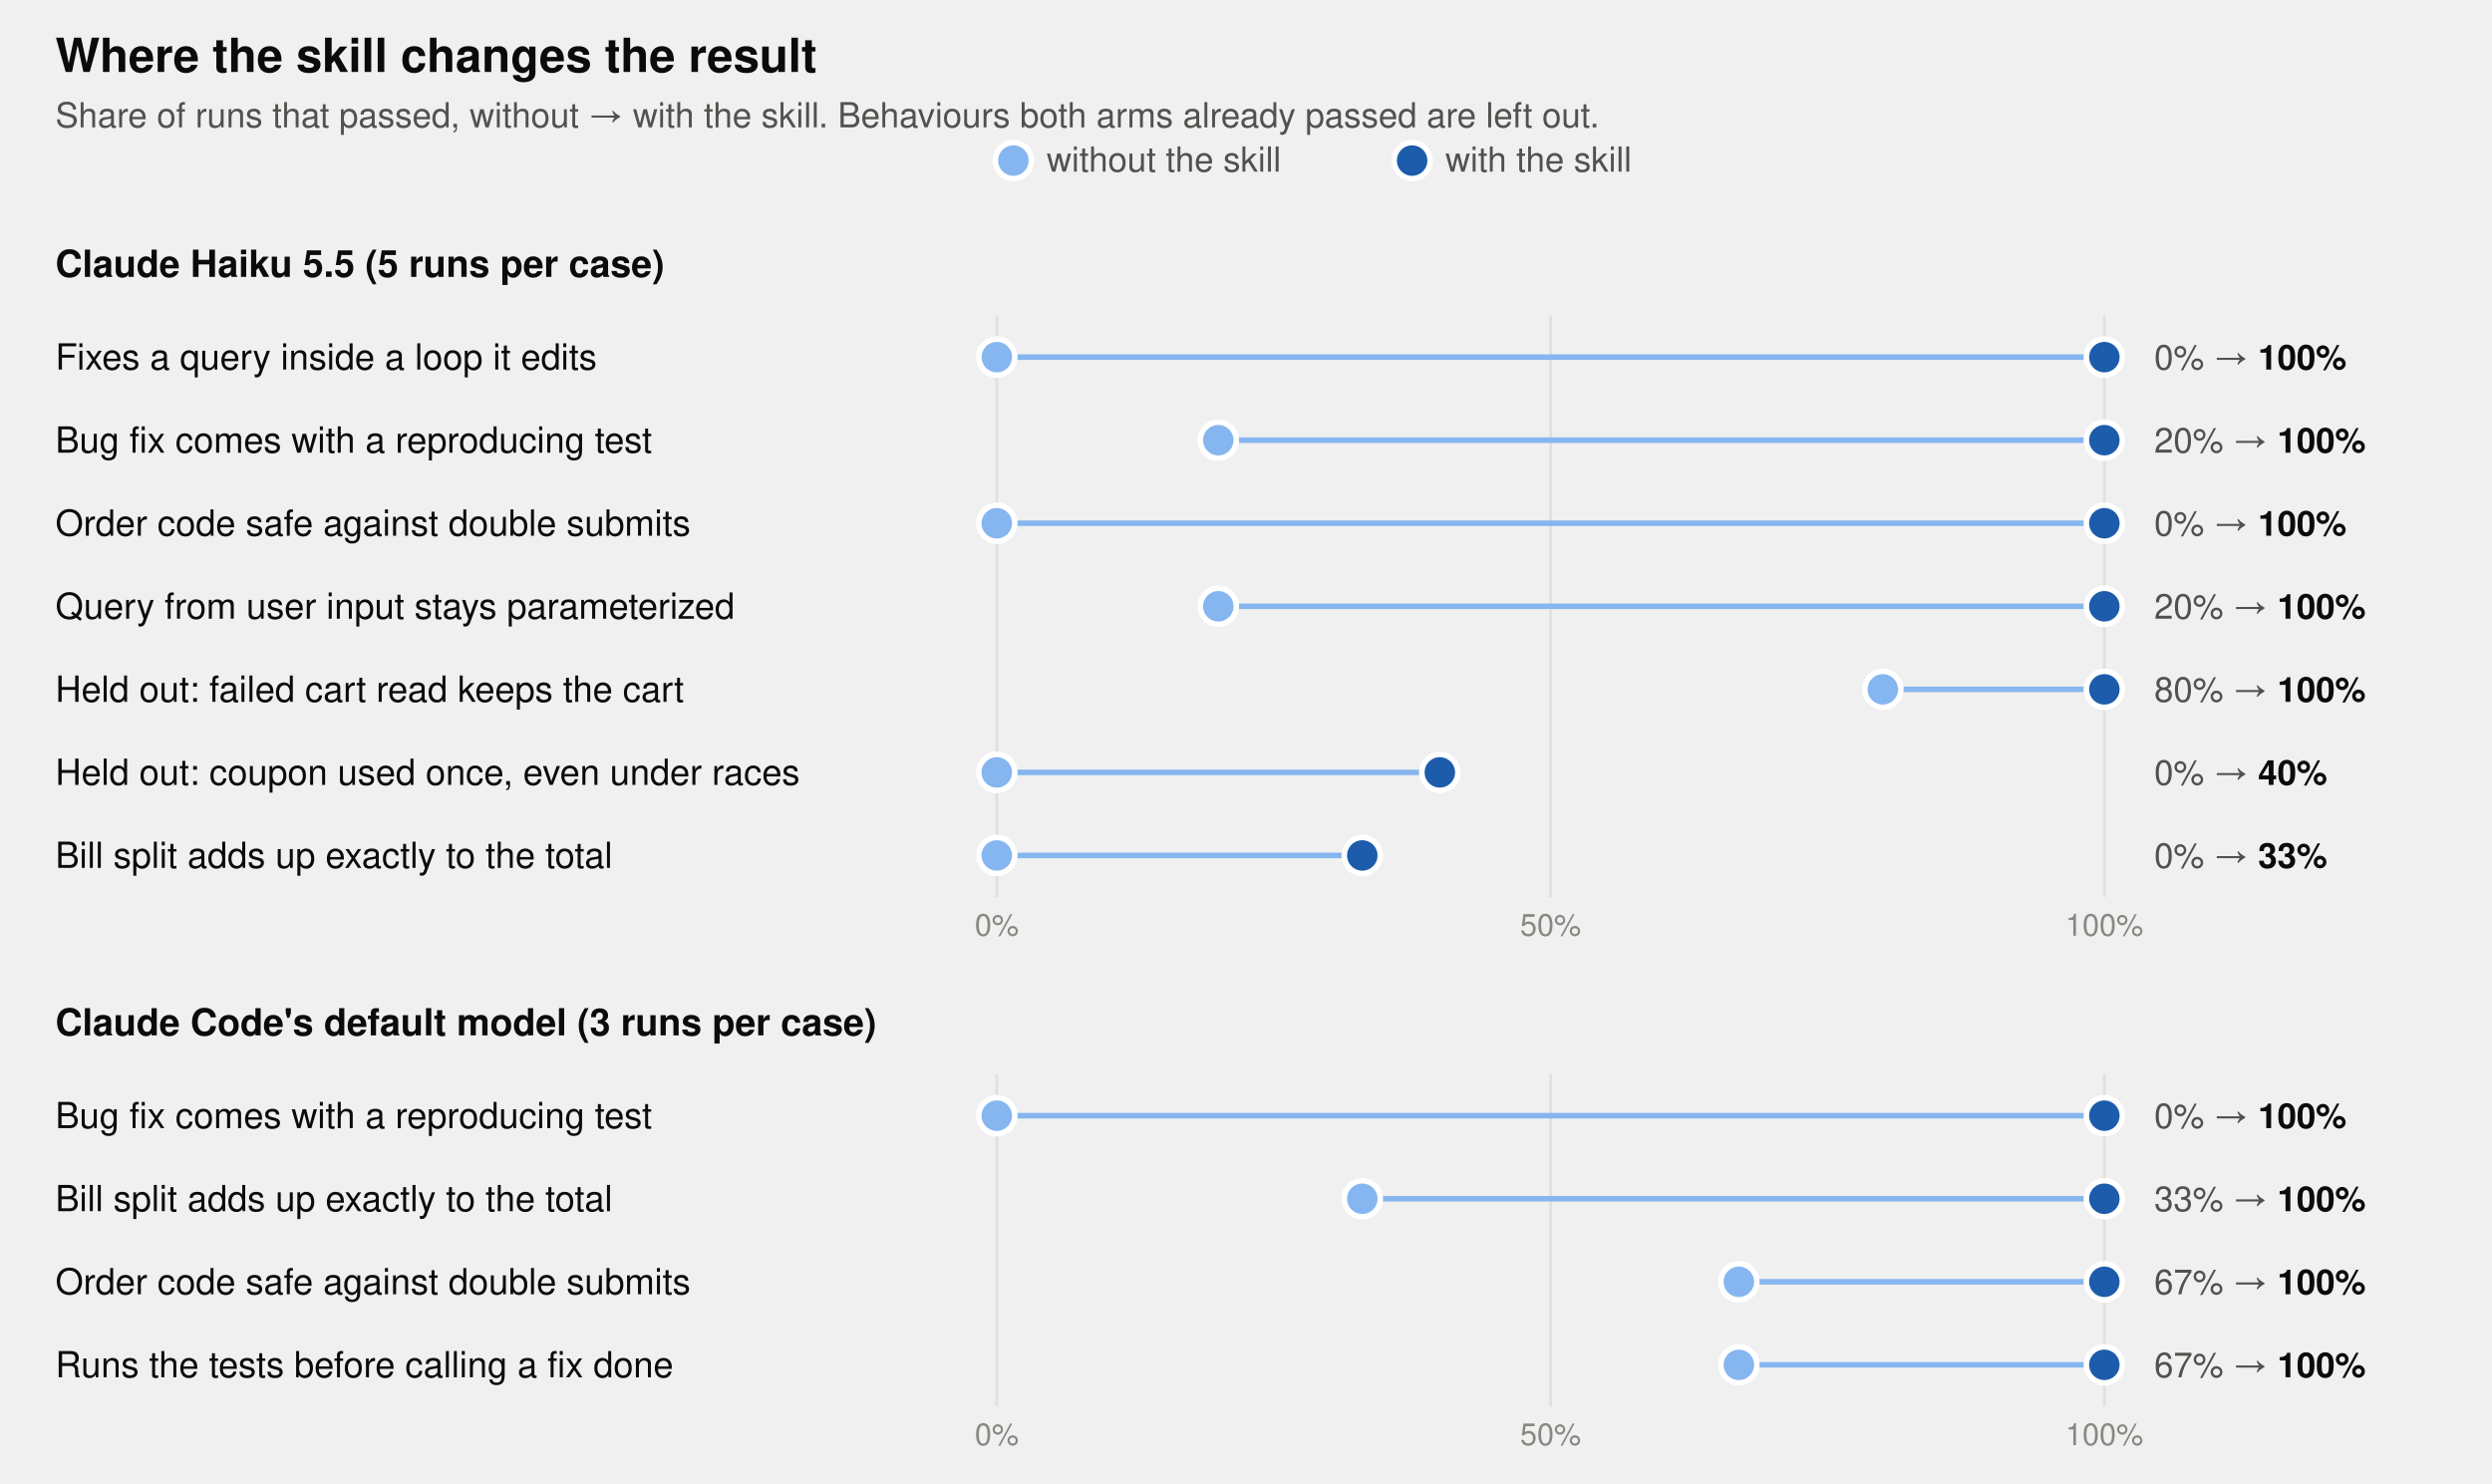
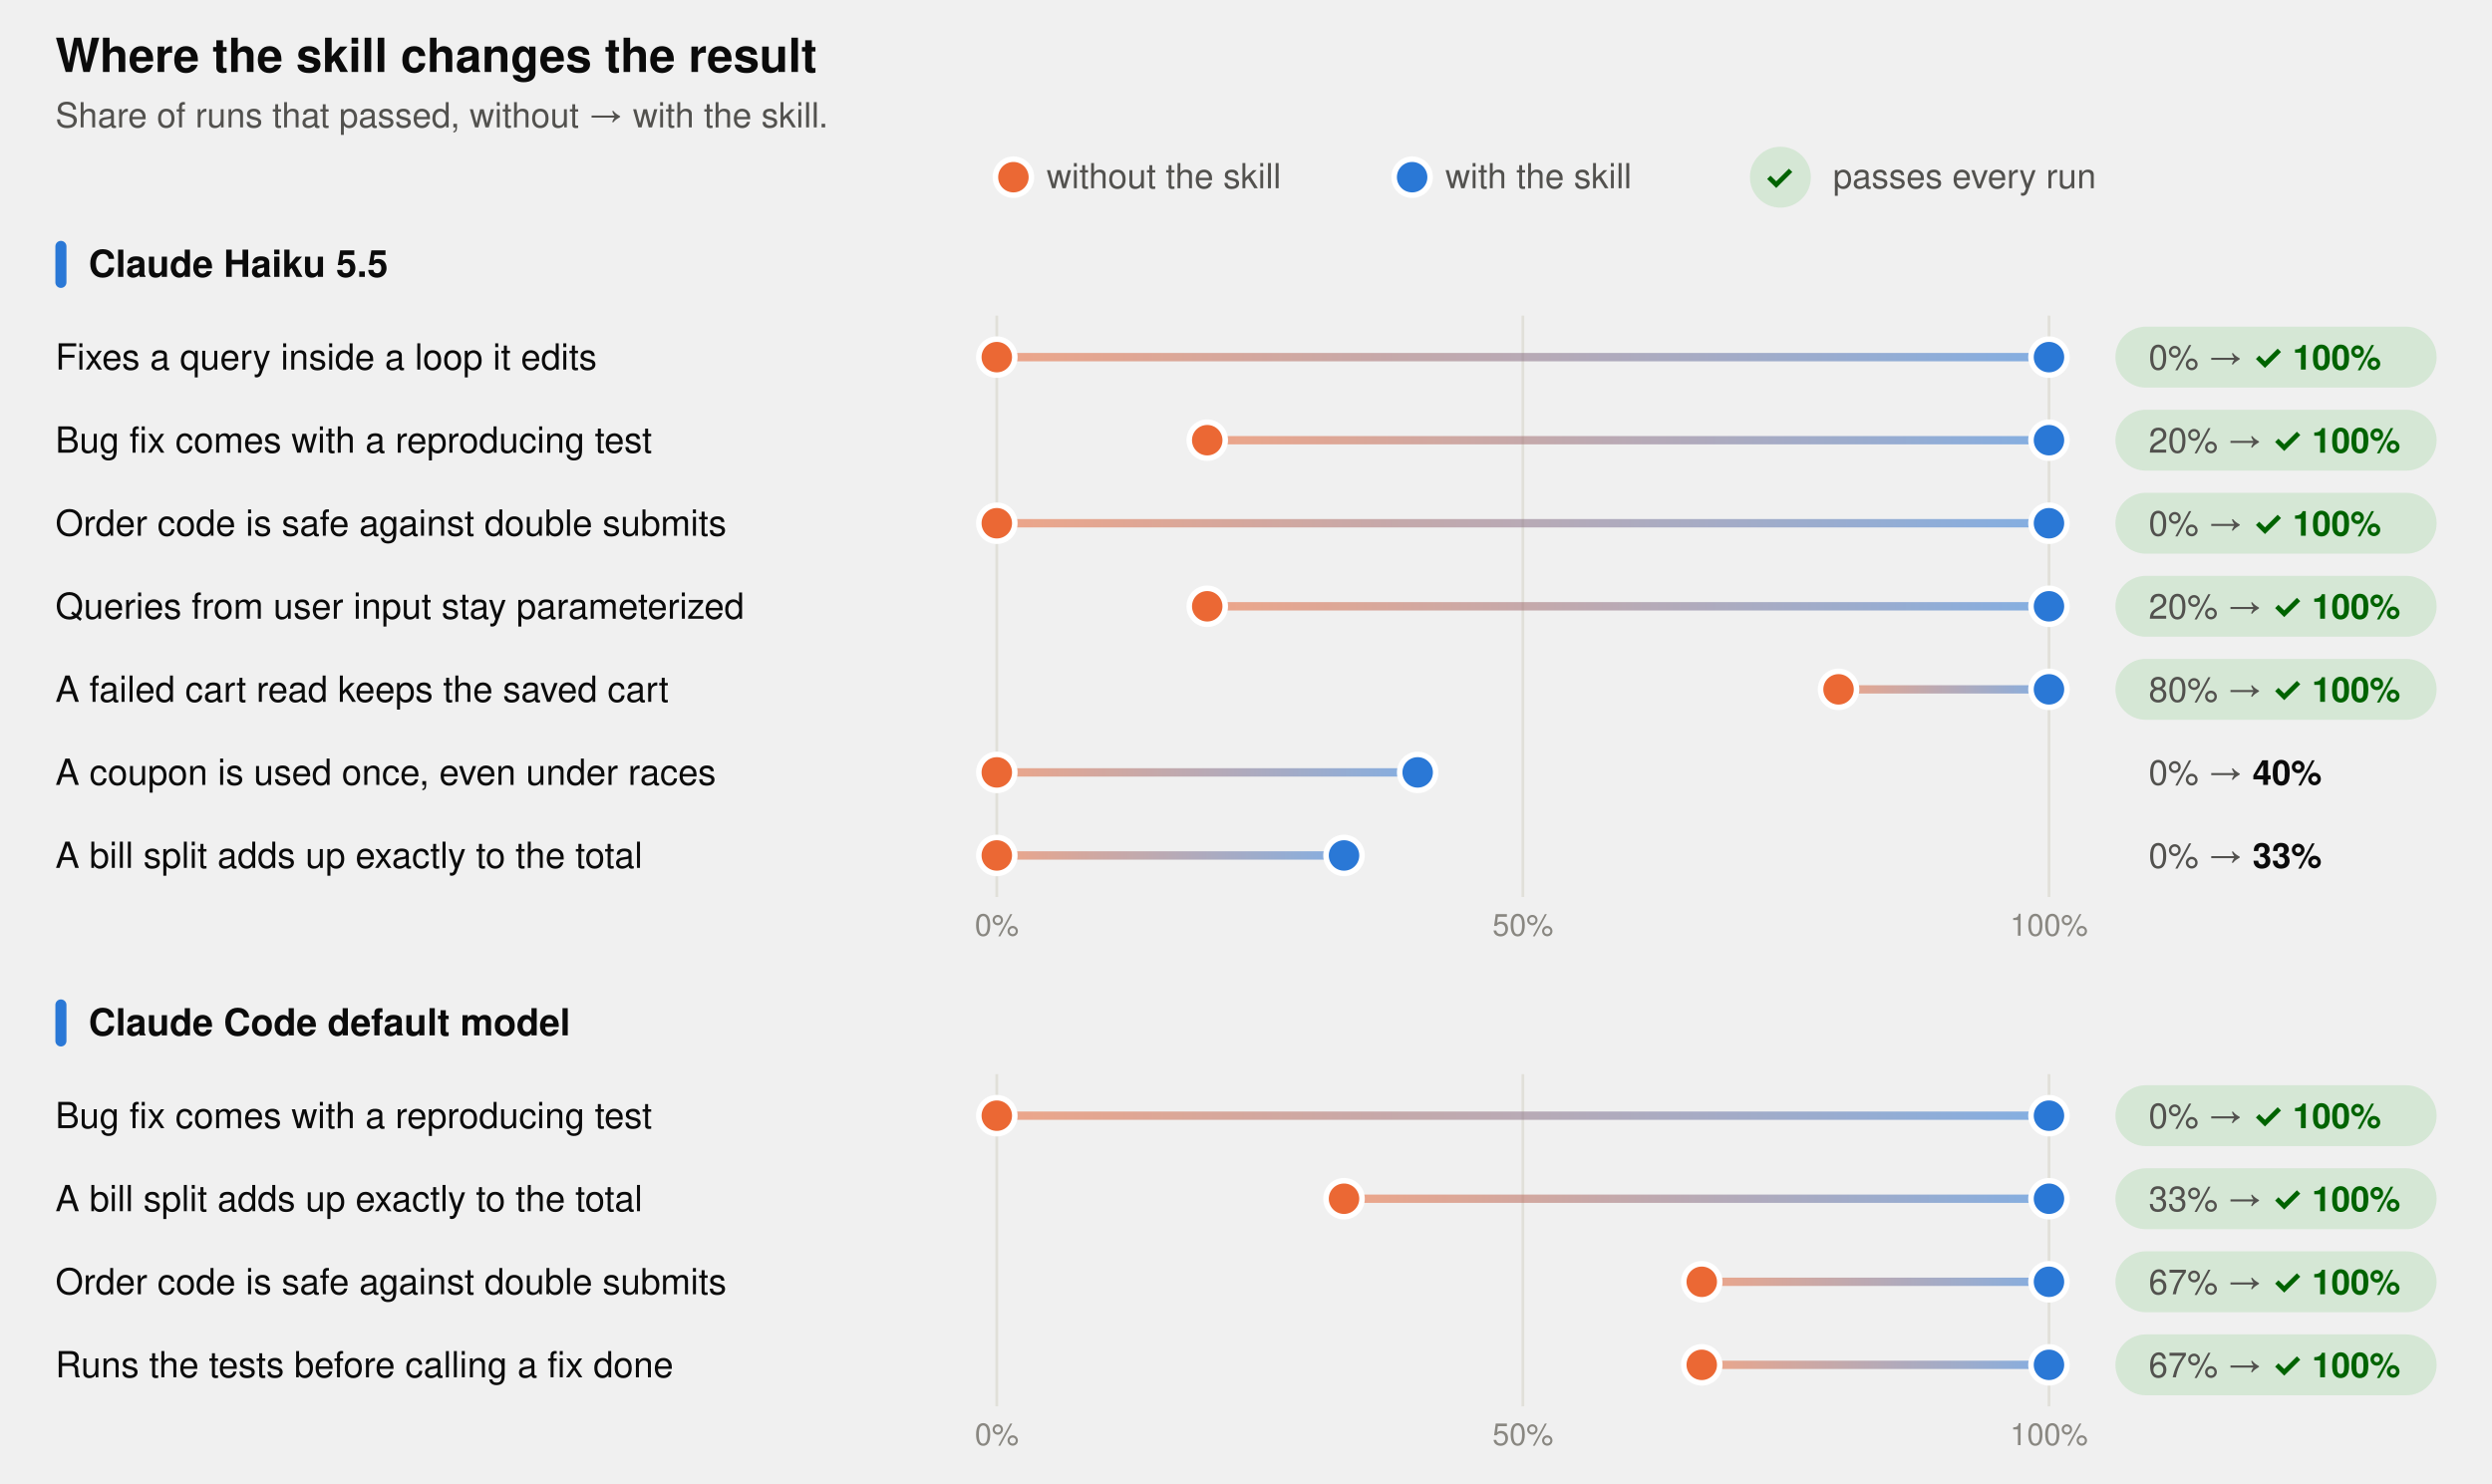
<svg xmlns="http://www.w3.org/2000/svg" width="900" height="536" viewBox="0 0 900 536" role="img" aria-labelledby="title desc">
  <style>
  .head   { fill: #0b0b0b; font: 700 17px -apple-system, "Segoe UI", Helvetica, Arial, sans-serif; }
  .sub    { fill: #52514e; font: 400 12.5px -apple-system, "Segoe UI", Helvetica, Arial, sans-serif; }
  .panel  { fill: #0b0b0b; font: 600 13.5px -apple-system, "Segoe UI", Helvetica, Arial, sans-serif; }
  .label  { fill: #0b0b0b; font: 400 13px -apple-system, "Segoe UI", Helvetica, Arial, sans-serif; }
  .value  { fill: #52514e; font: 400 12.5px -apple-system, "Segoe UI", Helvetica, Arial, sans-serif; }
  .strong { fill: #0b0b0b; font-weight: 700; }
+   .pass   { fill: #006300; font-weight: 700; }
+   .pass-bg { fill: #0ca30c; fill-opacity: 0.12; }
  .tick   { fill: #898781; font: 400 11px -apple-system, "Segoe UI", Helvetica, Arial, sans-serif; }
  .legend { fill: #52514e; font: 400 12.5px -apple-system, "Segoe UI", Helvetica, Arial, sans-serif; }
  .grid   { stroke: #e1e0d9; stroke-width: 1; }
-   .gain   { stroke: #86b6ef; stroke-width: 2; }
-   .without { fill: #86b6ef; stroke: #ffffff; stroke-width: 2; }
-   .with    { fill: #1c5cab; stroke: #ffffff; stroke-width: 2; }
+   .accent { fill: #2a78d6; }
+   .gain   { stroke-width: 3; stroke-linecap: round; }
+   .g0 { stop-color: #eb6834; stop-opacity: 0.55; }
+   .g1 { stop-color: #2a78d6; stop-opacity: 0.55; }
+   .without { fill: #eb6834; stroke: #ffffff; stroke-width: 2; }
+   .with    { fill: #2a78d6; stroke: #ffffff; stroke-width: 2; }
  @media (prefers-color-scheme: dark) {
    .head, .panel, .label, .strong { fill: #f0efec; }
    .sub, .value, .legend { fill: #c3c2b7; }
+     .pass   { fill: #0ca30c; }
+     .pass-bg { fill-opacity: 0.18; }
    .grid   { stroke: #2c2c2a; }
-     .gain   { stroke: #184f95; }
-     .without { fill: #184f95; stroke: #0d1117; }
-     .with    { fill: #6da7ec; stroke: #0d1117; }
+     .accent { fill: #3987e5; }
+     .g0 { stop-color: #d95926; }
+     .g1 { stop-color: #3987e5; }
+     .without { fill: #d95926; stroke: #0d1117; }
+     .with    { fill: #3987e5; stroke: #0d1117; }
  }
</style>
  <text class="head" x="20" y="26">Where the skill changes the result</text>
-   <text class="sub" x="20" y="46">Share of runs that passed, without → with the skill. Behaviours both arms already passed are left out.</text>
-   <circle class="without" cx="366" cy="58" r="6.5" />
-   <text class="legend" x="378" y="62">without the skill</text>
-   <circle class="with" cx="510" cy="58" r="6.5" />
-   <text class="legend" x="522" y="62">with the skill</text>
-   <text class="panel" x="20" y="100">Claude Haiku 5.5 (5 runs per case)</text>
+   <text class="sub" x="20" y="46">Share of runs that passed, without → with the skill.</text>
+   <circle class="without" cx="366" cy="64" r="6.5" />
+   <text class="legend" x="378" y="68">without the skill</text>
+   <circle class="with" cx="510" cy="64" r="6.5" />
+   <text class="legend" x="522" y="68">with the skill</text>
+   <rect class="pass-bg" x="632" y="53" width="22" height="22" rx="11" />
+   <text class="pass" x="637" y="68.5" style="font: 700 12.5px -apple-system, 'Segoe UI', Helvetica, Arial, sans-serif">✓</text>
+   <text class="legend" x="662" y="68">passes every run</text>
+   <rect class="accent" x="20" y="87" width="4" height="17" rx="2" />
+   <text class="panel" x="32" y="100">Claude Haiku 5.5</text>
  <line class="grid" x1="360.0" y1="114" x2="360.0" y2="324" />
-   <line class="grid" x1="560.0" y1="114" x2="560.0" y2="324" />
-   <line class="grid" x1="760.0" y1="114" x2="760.0" y2="324" />
+   <line class="grid" x1="550.0" y1="114" x2="550.0" y2="324" />
+   <line class="grid" x1="740.0" y1="114" x2="740.0" y2="324" />
  <text class="label" x="20" y="133.5">Fixes a query inside a loop it edits</text>
-   <line class="gain" x1="360.0" y1="129.0" x2="760.0" y2="129.0" />
-   <circle class="without" cx="360.0" cy="129.0" r="6.5" />
-   <circle class="with" cx="760.0" cy="129.0" r="6.5" />
-   <text class="value" x="778" y="133.5">0% → <tspan class="strong">100%</tspan>
+   <linearGradient id="gain6" gradientUnits="userSpaceOnUse" x1="360.0" x2="740.0" y1="0" y2="0">
+     <stop offset="0" class="g0" />
+     <stop offset="1" class="g1" />
+   </linearGradient>
+   <line class="gain" stroke="url(#gain6)" x1="360.0" y1="129" x2="740.0" y2="129" />
+   <circle class="without" cx="360.0" cy="129" r="6.5" />
+   <circle class="with" cx="740.0" cy="129" r="6.5" />
+   <rect class="pass-bg" x="764" y="118" width="116" height="22" rx="11" />
+   <text class="value" x="776" y="133.5">0% → <tspan class="pass">✓ 100%</tspan>
  </text>
  <text class="label" x="20" y="163.5">Bug fix comes with a reproducing test</text>
-   <line class="gain" x1="440.0" y1="159.0" x2="760.0" y2="159.0" />
-   <circle class="without" cx="440.0" cy="159.0" r="6.5" />
-   <circle class="with" cx="760.0" cy="159.0" r="6.5" />
-   <text class="value" x="778" y="163.5">20% → <tspan class="strong">100%</tspan>
+   <linearGradient id="gain13" gradientUnits="userSpaceOnUse" x1="436.0" x2="740.0" y1="0" y2="0">
+     <stop offset="0" class="g0" />
+     <stop offset="1" class="g1" />
+   </linearGradient>
+   <line class="gain" stroke="url(#gain13)" x1="436.0" y1="159" x2="740.0" y2="159" />
+   <circle class="without" cx="436.0" cy="159" r="6.5" />
+   <circle class="with" cx="740.0" cy="159" r="6.5" />
+   <rect class="pass-bg" x="764" y="148" width="116" height="22" rx="11" />
+   <text class="value" x="776" y="163.5">20% → <tspan class="pass">✓ 100%</tspan>
  </text>
-   <text class="label" x="20" y="193.5">Order code safe against double submits</text>
-   <line class="gain" x1="360.0" y1="189.0" x2="760.0" y2="189.0" />
-   <circle class="without" cx="360.0" cy="189.0" r="6.5" />
-   <circle class="with" cx="760.0" cy="189.0" r="6.5" />
-   <text class="value" x="778" y="193.5">0% → <tspan class="strong">100%</tspan>
+   <text class="label" x="20" y="193.5">Order code is safe against double submits</text>
+   <linearGradient id="gain20" gradientUnits="userSpaceOnUse" x1="360.0" x2="740.0" y1="0" y2="0">
+     <stop offset="0" class="g0" />
+     <stop offset="1" class="g1" />
+   </linearGradient>
+   <line class="gain" stroke="url(#gain20)" x1="360.0" y1="189" x2="740.0" y2="189" />
+   <circle class="without" cx="360.0" cy="189" r="6.5" />
+   <circle class="with" cx="740.0" cy="189" r="6.5" />
+   <rect class="pass-bg" x="764" y="178" width="116" height="22" rx="11" />
+   <text class="value" x="776" y="193.5">0% → <tspan class="pass">✓ 100%</tspan>
  </text>
-   <text class="label" x="20" y="223.5">Query from user input stays parameterized</text>
-   <line class="gain" x1="440.0" y1="219.0" x2="760.0" y2="219.0" />
-   <circle class="without" cx="440.0" cy="219.0" r="6.5" />
-   <circle class="with" cx="760.0" cy="219.0" r="6.5" />
-   <text class="value" x="778" y="223.5">20% → <tspan class="strong">100%</tspan>
+   <text class="label" x="20" y="223.5">Queries from user input stay parameterized</text>
+   <linearGradient id="gain27" gradientUnits="userSpaceOnUse" x1="436.0" x2="740.0" y1="0" y2="0">
+     <stop offset="0" class="g0" />
+     <stop offset="1" class="g1" />
+   </linearGradient>
+   <line class="gain" stroke="url(#gain27)" x1="436.0" y1="219" x2="740.0" y2="219" />
+   <circle class="without" cx="436.0" cy="219" r="6.5" />
+   <circle class="with" cx="740.0" cy="219" r="6.5" />
+   <rect class="pass-bg" x="764" y="208" width="116" height="22" rx="11" />
+   <text class="value" x="776" y="223.5">20% → <tspan class="pass">✓ 100%</tspan>
  </text>
-   <text class="label" x="20" y="253.5">Held out: failed cart read keeps the cart</text>
-   <line class="gain" x1="680.0" y1="249.0" x2="760.0" y2="249.0" />
-   <circle class="without" cx="680.0" cy="249.0" r="6.5" />
-   <circle class="with" cx="760.0" cy="249.0" r="6.5" />
-   <text class="value" x="778" y="253.5">80% → <tspan class="strong">100%</tspan>
+   <text class="label" x="20" y="253.5">A failed cart read keeps the saved cart</text>
+   <linearGradient id="gain34" gradientUnits="userSpaceOnUse" x1="664.0" x2="740.0" y1="0" y2="0">
+     <stop offset="0" class="g0" />
+     <stop offset="1" class="g1" />
+   </linearGradient>
+   <line class="gain" stroke="url(#gain34)" x1="664.0" y1="249" x2="740.0" y2="249" />
+   <circle class="without" cx="664.0" cy="249" r="6.5" />
+   <circle class="with" cx="740.0" cy="249" r="6.5" />
+   <rect class="pass-bg" x="764" y="238" width="116" height="22" rx="11" />
+   <text class="value" x="776" y="253.5">80% → <tspan class="pass">✓ 100%</tspan>
  </text>
-   <text class="label" x="20" y="283.5">Held out: coupon used once, even under races</text>
-   <line class="gain" x1="360.0" y1="279.0" x2="520.0" y2="279.0" />
-   <circle class="without" cx="360.0" cy="279.0" r="6.5" />
-   <circle class="with" cx="520.0" cy="279.0" r="6.5" />
-   <text class="value" x="778" y="283.5">0% → <tspan class="strong">40%</tspan>
+   <text class="label" x="20" y="283.5">A coupon is used once, even under races</text>
+   <linearGradient id="gain41" gradientUnits="userSpaceOnUse" x1="360.0" x2="512.0" y1="0" y2="0">
+     <stop offset="0" class="g0" />
+     <stop offset="1" class="g1" />
+   </linearGradient>
+   <line class="gain" stroke="url(#gain41)" x1="360.0" y1="279" x2="512.0" y2="279" />
+   <circle class="without" cx="360.0" cy="279" r="6.5" />
+   <circle class="with" cx="512.0" cy="279" r="6.5" />
+   <text class="value" x="776" y="283.5">0% → <tspan class="strong">40%</tspan>
  </text>
-   <text class="label" x="20" y="313.5">Bill split adds up exactly to the total</text>
-   <line class="gain" x1="360.0" y1="309.0" x2="492.0" y2="309.0" />
-   <circle class="without" cx="360.0" cy="309.0" r="6.5" />
-   <circle class="with" cx="492.0" cy="309.0" r="6.5" />
-   <text class="value" x="778" y="313.5">0% → <tspan class="strong">33%</tspan>
+   <text class="label" x="20" y="313.5">A bill split adds up exactly to the total</text>
+   <linearGradient id="gain47" gradientUnits="userSpaceOnUse" x1="360.0" x2="485.4" y1="0" y2="0">
+     <stop offset="0" class="g0" />
+     <stop offset="1" class="g1" />
+   </linearGradient>
+   <line class="gain" stroke="url(#gain47)" x1="360.0" y1="309" x2="485.4" y2="309" />
+   <circle class="without" cx="360.0" cy="309" r="6.5" />
+   <circle class="with" cx="485.4" cy="309" r="6.5" />
+   <text class="value" x="776" y="313.5">0% → <tspan class="strong">33%</tspan>
  </text>
  <text class="tick" x="360.0" y="338" text-anchor="middle">0%</text>
-   <text class="tick" x="560.0" y="338" text-anchor="middle">50%</text>
-   <text class="tick" x="760.0" y="338" text-anchor="middle">100%</text>
-   <text class="panel" x="20" y="374">Claude Code's default model (3 runs per case)</text>
+   <text class="tick" x="550.0" y="338" text-anchor="middle">50%</text>
+   <text class="tick" x="740.0" y="338" text-anchor="middle">100%</text>
+   <rect class="accent" x="20" y="361" width="4" height="17" rx="2" />
+   <text class="panel" x="32" y="374">Claude Code default model</text>
  <line class="grid" x1="360.0" y1="388" x2="360.0" y2="508" />
-   <line class="grid" x1="560.0" y1="388" x2="560.0" y2="508" />
-   <line class="grid" x1="760.0" y1="388" x2="760.0" y2="508" />
+   <line class="grid" x1="550.0" y1="388" x2="550.0" y2="508" />
+   <line class="grid" x1="740.0" y1="388" x2="740.0" y2="508" />
  <text class="label" x="20" y="407.5">Bug fix comes with a reproducing test</text>
-   <line class="gain" x1="360.0" y1="403.0" x2="760.0" y2="403.0" />
-   <circle class="without" cx="360.0" cy="403.0" r="6.5" />
-   <circle class="with" cx="760.0" cy="403.0" r="6.5" />
-   <text class="value" x="778" y="407.5">0% → <tspan class="strong">100%</tspan>
+   <linearGradient id="gain61" gradientUnits="userSpaceOnUse" x1="360.0" x2="740.0" y1="0" y2="0">
+     <stop offset="0" class="g0" />
+     <stop offset="1" class="g1" />
+   </linearGradient>
+   <line class="gain" stroke="url(#gain61)" x1="360.0" y1="403" x2="740.0" y2="403" />
+   <circle class="without" cx="360.0" cy="403" r="6.5" />
+   <circle class="with" cx="740.0" cy="403" r="6.5" />
+   <rect class="pass-bg" x="764" y="392" width="116" height="22" rx="11" />
+   <text class="value" x="776" y="407.5">0% → <tspan class="pass">✓ 100%</tspan>
  </text>
-   <text class="label" x="20" y="437.5">Bill split adds up exactly to the total</text>
-   <line class="gain" x1="492.0" y1="433.0" x2="760.0" y2="433.0" />
-   <circle class="without" cx="492.0" cy="433.0" r="6.5" />
-   <circle class="with" cx="760.0" cy="433.0" r="6.5" />
-   <text class="value" x="778" y="437.5">33% → <tspan class="strong">100%</tspan>
+   <text class="label" x="20" y="437.5">A bill split adds up exactly to the total</text>
+   <linearGradient id="gain68" gradientUnits="userSpaceOnUse" x1="485.4" x2="740.0" y1="0" y2="0">
+     <stop offset="0" class="g0" />
+     <stop offset="1" class="g1" />
+   </linearGradient>
+   <line class="gain" stroke="url(#gain68)" x1="485.4" y1="433" x2="740.0" y2="433" />
+   <circle class="without" cx="485.4" cy="433" r="6.5" />
+   <circle class="with" cx="740.0" cy="433" r="6.5" />
+   <rect class="pass-bg" x="764" y="422" width="116" height="22" rx="11" />
+   <text class="value" x="776" y="437.5">33% → <tspan class="pass">✓ 100%</tspan>
  </text>
-   <text class="label" x="20" y="467.5">Order code safe against double submits</text>
-   <line class="gain" x1="628.0" y1="463.0" x2="760.0" y2="463.0" />
-   <circle class="without" cx="628.0" cy="463.0" r="6.5" />
-   <circle class="with" cx="760.0" cy="463.0" r="6.5" />
-   <text class="value" x="778" y="467.5">67% → <tspan class="strong">100%</tspan>
+   <text class="label" x="20" y="467.5">Order code is safe against double submits</text>
+   <linearGradient id="gain75" gradientUnits="userSpaceOnUse" x1="614.6" x2="740.0" y1="0" y2="0">
+     <stop offset="0" class="g0" />
+     <stop offset="1" class="g1" />
+   </linearGradient>
+   <line class="gain" stroke="url(#gain75)" x1="614.6" y1="463" x2="740.0" y2="463" />
+   <circle class="without" cx="614.6" cy="463" r="6.5" />
+   <circle class="with" cx="740.0" cy="463" r="6.5" />
+   <rect class="pass-bg" x="764" y="452" width="116" height="22" rx="11" />
+   <text class="value" x="776" y="467.5">67% → <tspan class="pass">✓ 100%</tspan>
  </text>
  <text class="label" x="20" y="497.5">Runs the tests before calling a fix done</text>
-   <line class="gain" x1="628.0" y1="493.0" x2="760.0" y2="493.0" />
-   <circle class="without" cx="628.0" cy="493.0" r="6.5" />
-   <circle class="with" cx="760.0" cy="493.0" r="6.5" />
-   <text class="value" x="778" y="497.5">67% → <tspan class="strong">100%</tspan>
+   <linearGradient id="gain82" gradientUnits="userSpaceOnUse" x1="614.6" x2="740.0" y1="0" y2="0">
+     <stop offset="0" class="g0" />
+     <stop offset="1" class="g1" />
+   </linearGradient>
+   <line class="gain" stroke="url(#gain82)" x1="614.6" y1="493" x2="740.0" y2="493" />
+   <circle class="without" cx="614.6" cy="493" r="6.5" />
+   <circle class="with" cx="740.0" cy="493" r="6.5" />
+   <rect class="pass-bg" x="764" y="482" width="116" height="22" rx="11" />
+   <text class="value" x="776" y="497.5">67% → <tspan class="pass">✓ 100%</tspan>
  </text>
  <text class="tick" x="360.0" y="522" text-anchor="middle">0%</text>
-   <text class="tick" x="560.0" y="522" text-anchor="middle">50%</text>
-   <text class="tick" x="760.0" y="522" text-anchor="middle">100%</text>
+   <text class="tick" x="550.0" y="522" text-anchor="middle">50%</text>
+   <text class="tick" x="740.0" y="522" text-anchor="middle">100%</text>
</svg>
